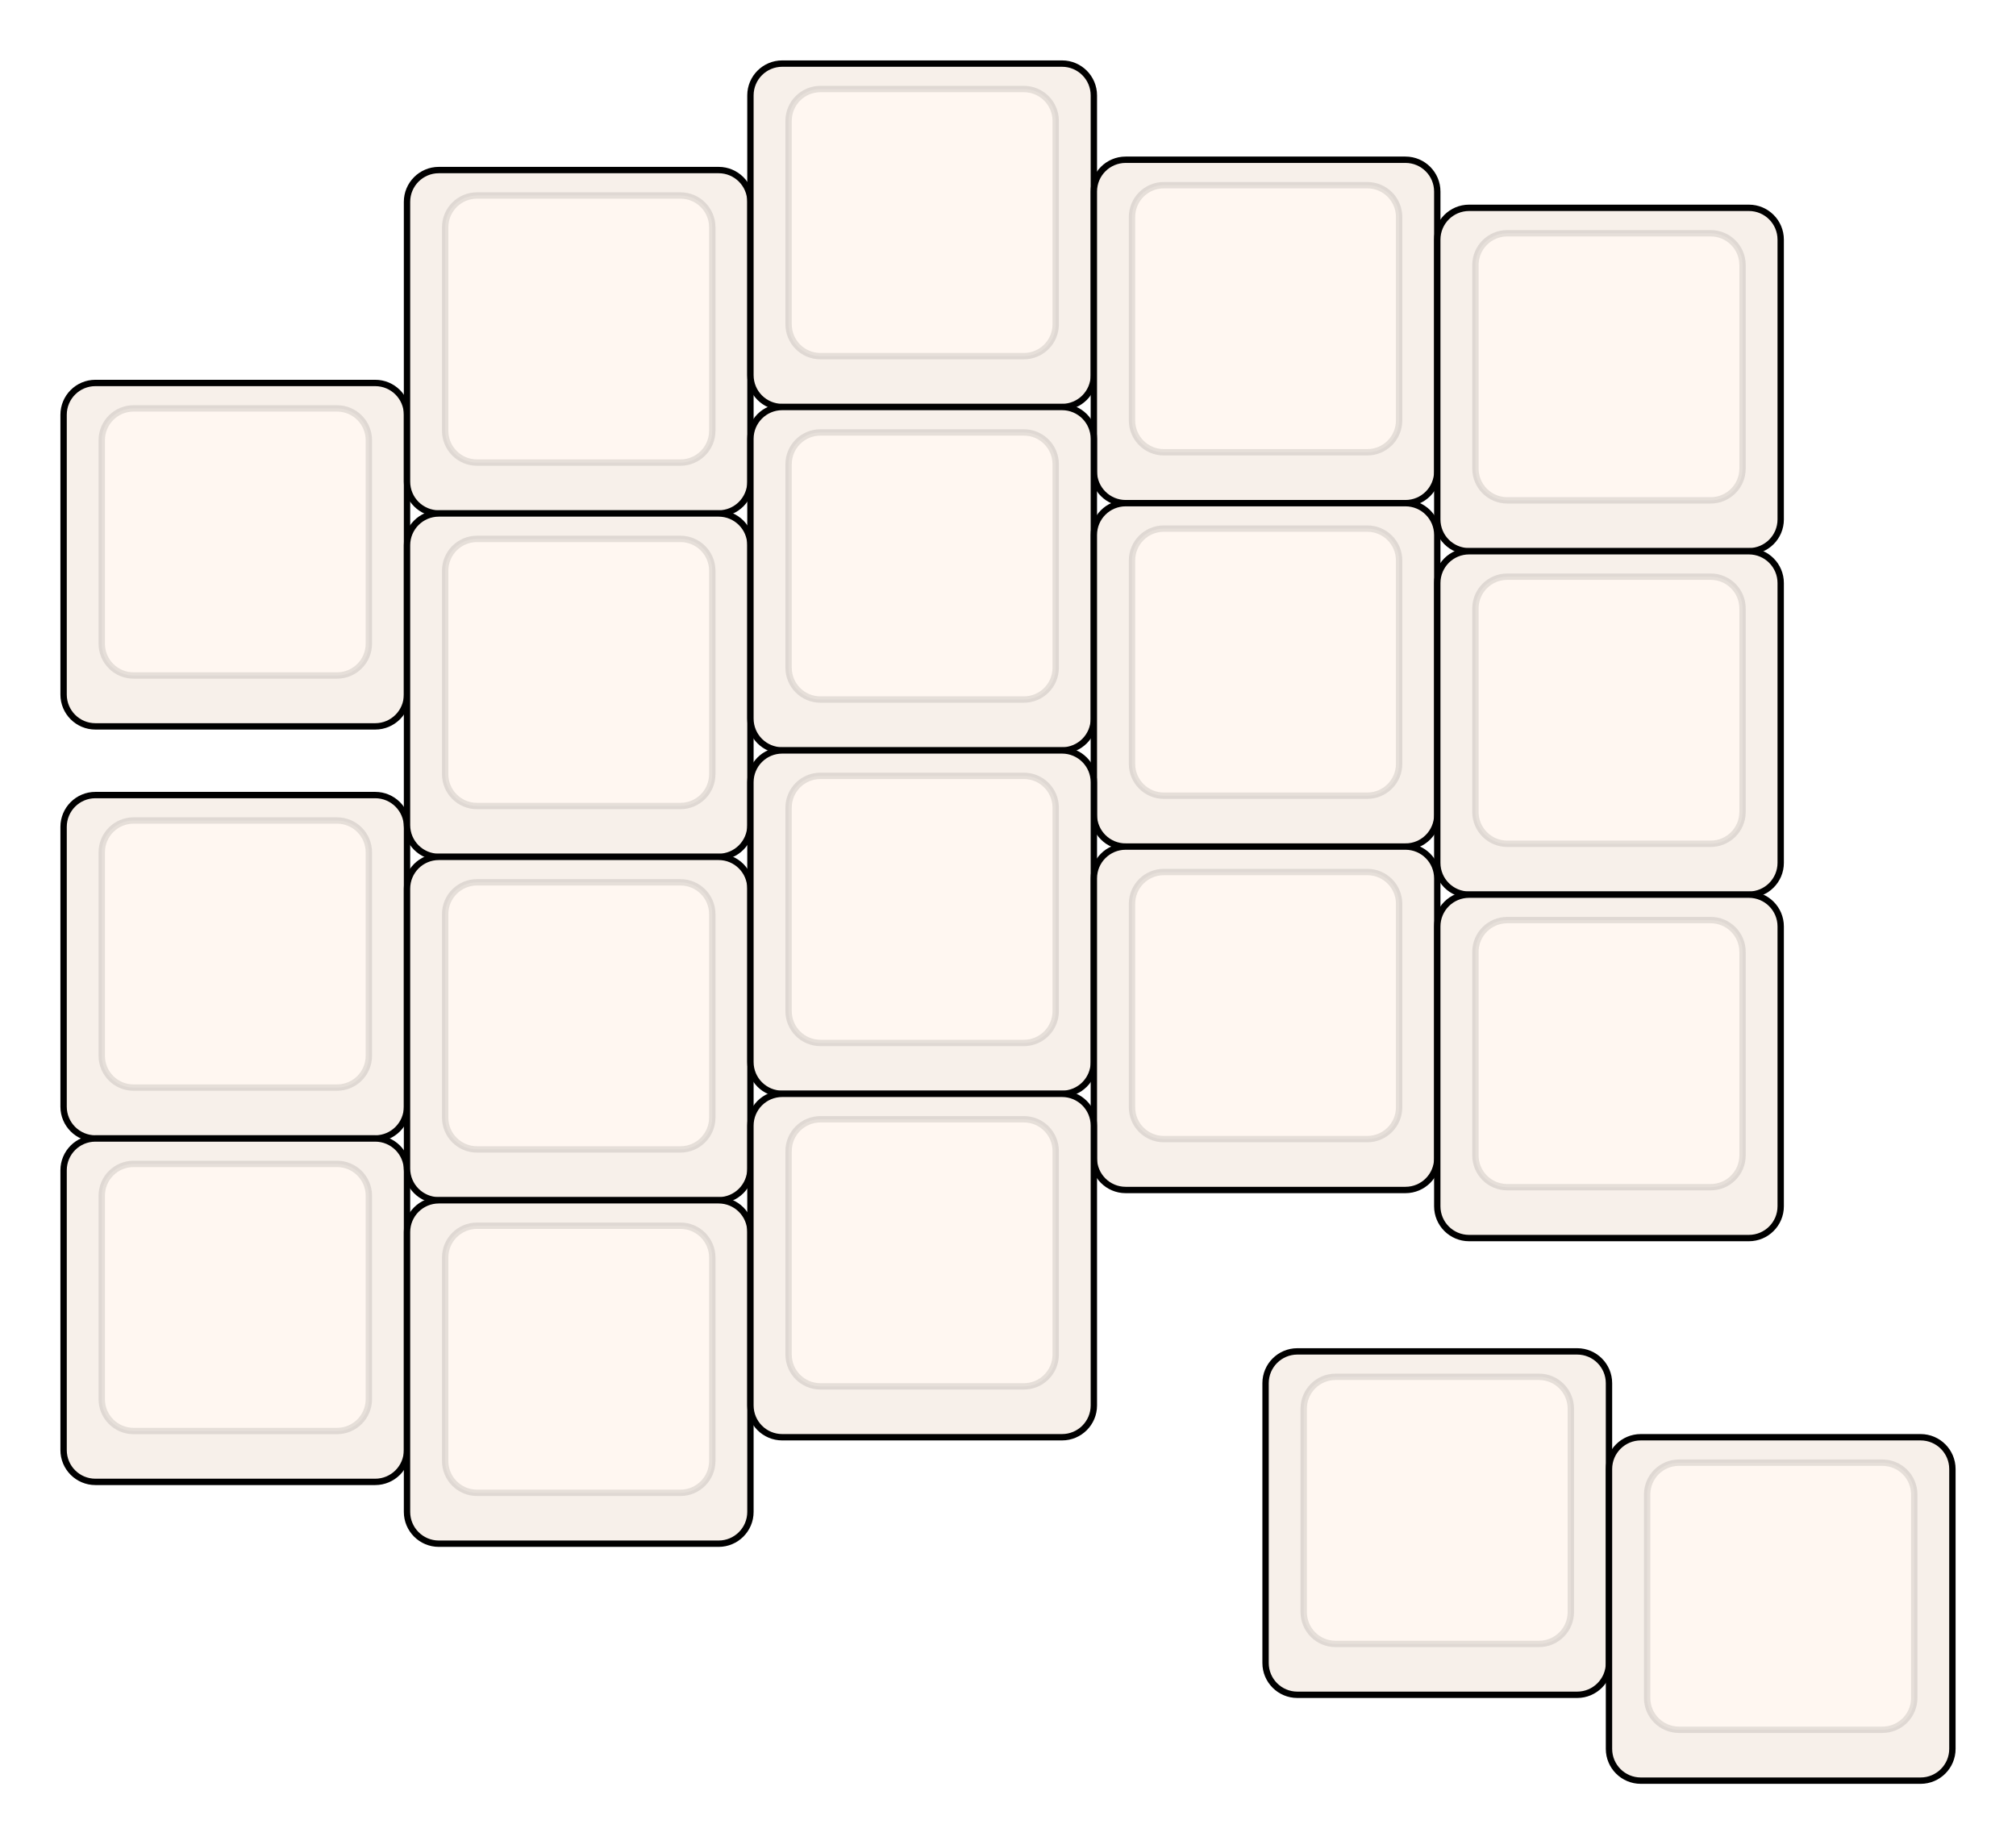
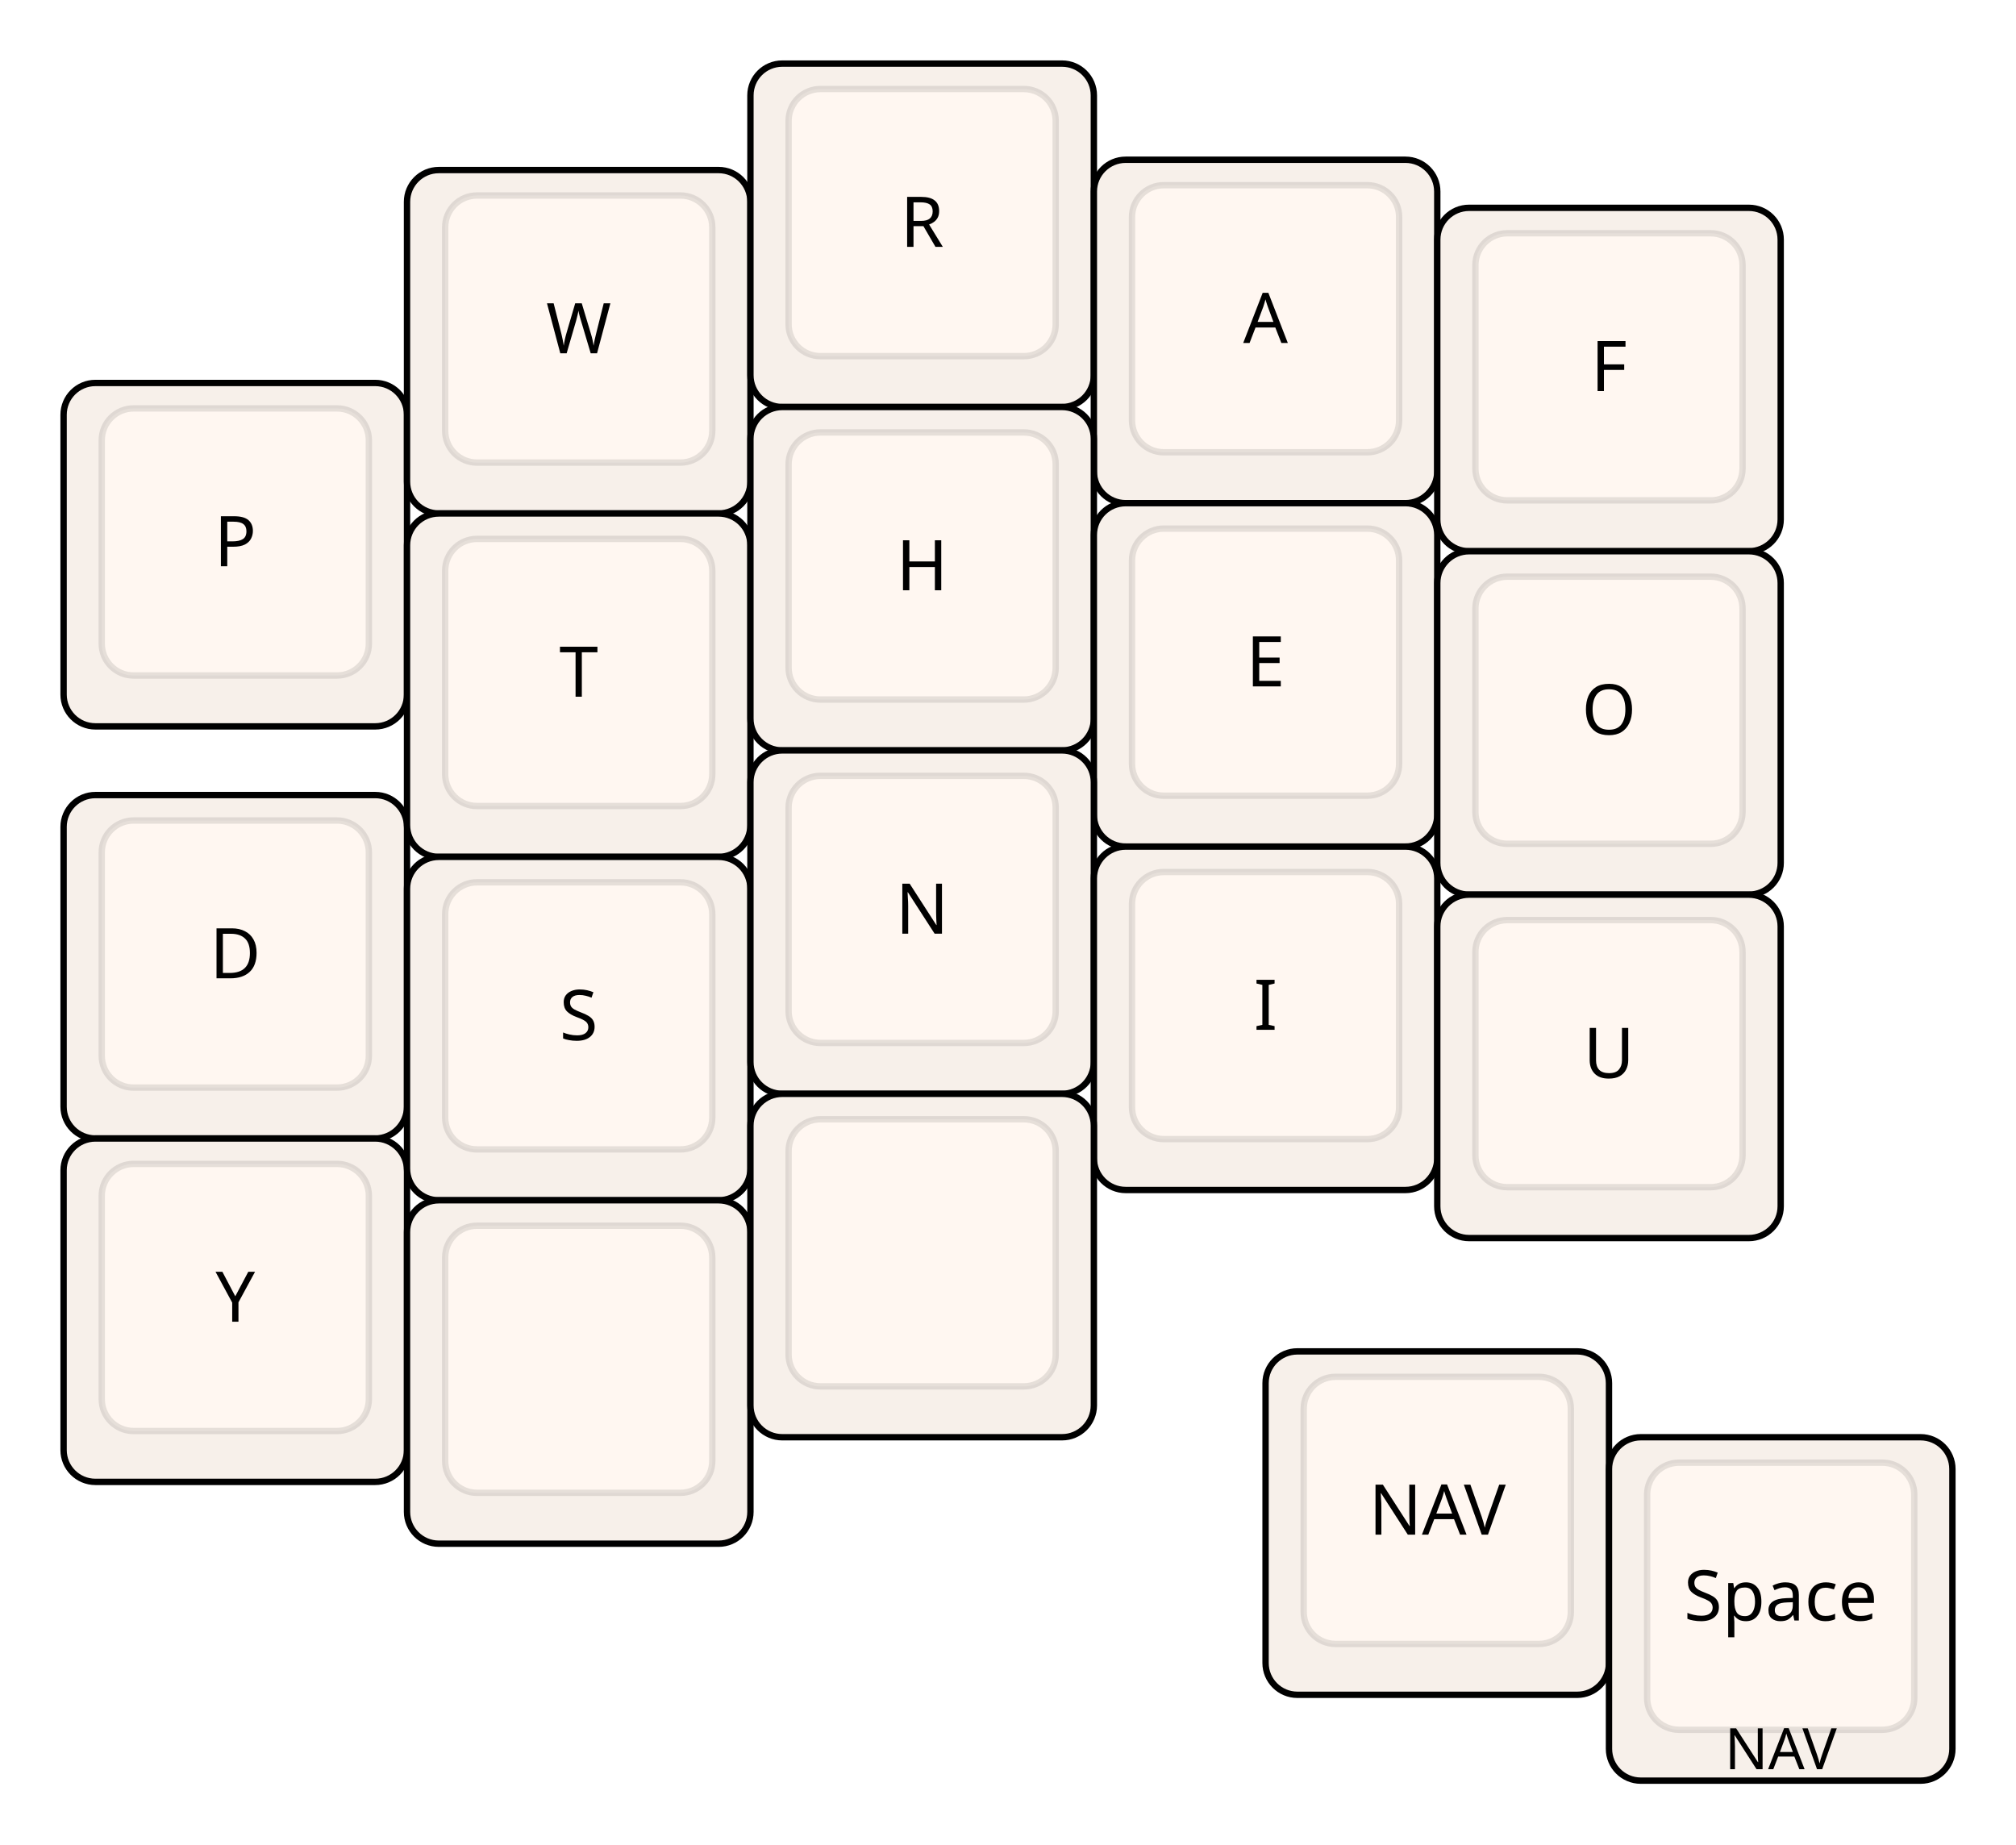
<svg xmlns="http://www.w3.org/2000/svg" width="317px" class="keymap leftie" height="290x" viewBox="0 0 317 290">
  <style type="text/css">
    .keycap .border { stroke: black; stroke-width: 1; }
    .keycap .inner.border { stroke: rgba(0,0,0,.1); }
    .keycap { font-family: sans-serif; font-size: 11px }
    .keycap .sub { font-size: 9px }
    .combos .keycap { font-size: 8px }
  </style>
  <g class="keycap combo_background">
    <rect x="10" y="60.22" width="54" height="54" rx="5" fill="#f7f0ea" class="outer border" />
    <rect x="16" y="64.22" width="42" height="42" rx="5" fill="#fff7f1" class="inner border" />
+     <text x="37" y="85.22" text-anchor="middle" dominant-baseline="middle" class="main">
+       <tspan x="37" dy="0">P</tspan>
+     </text>
  </g>
  <g class="keycap combo_background">
    <rect x="64" y="26.74" width="54" height="54" rx="5" fill="#f7f0ea" class="outer border" />
    <rect x="70" y="30.74" width="42" height="42" rx="5" fill="#fff7f1" class="inner border" />
+     <text x="91" y="51.74" text-anchor="middle" dominant-baseline="middle" class="main">
+       <tspan x="91" dy="0">W</tspan>
+     </text>
  </g>
  <g class="keycap combo_background">
    <rect x="118" y="10" width="54" height="54" rx="5" fill="#f7f0ea" class="outer border" />
    <rect x="124" y="14" width="42" height="42" rx="5" fill="#fff7f1" class="inner border" />
+     <text x="145" y="35" text-anchor="middle" dominant-baseline="middle" class="main">
+       <tspan x="145" dy="0">R</tspan>
+     </text>
  </g>
  <g class="keycap combo_background">
    <rect x="172" y="25.12" width="54" height="54" rx="5" fill="#f7f0ea" class="outer border" />
    <rect x="178" y="29.12" width="42" height="42" rx="5" fill="#fff7f1" class="inner border" />
+     <text x="199" y="50.12" text-anchor="middle" dominant-baseline="middle" class="main">
+       <tspan x="199" dy="0">A</tspan>
+     </text>
  </g>
  <g class="keycap combo_background">
    <rect x="226" y="32.68" width="54" height="54" rx="5" fill="#f7f0ea" class="outer border" />
    <rect x="232" y="36.68" width="42" height="42" rx="5" fill="#fff7f1" class="inner border" />
+     <text x="253" y="57.68" text-anchor="middle" dominant-baseline="middle" class="main">
+       <tspan x="253" dy="0">F</tspan>
+     </text>
  </g>
  <g class="keycap combo_background">
    <rect x="10" y="125.02" width="54" height="54" rx="5" fill="#f7f0ea" class="outer border" />
    <rect x="16" y="129.02" width="42" height="42" rx="5" fill="#fff7f1" class="inner border" />
+     <text x="37" y="150.02" text-anchor="middle" dominant-baseline="middle" class="main">
+       <tspan x="37" dy="0">D</tspan>
+     </text>
  </g>
  <g class="keycap combo_background">
    <rect x="64" y="80.74" width="54" height="54" rx="5" fill="#f7f0ea" class="outer border" />
    <rect x="70" y="84.74" width="42" height="42" rx="5" fill="#fff7f1" class="inner border" />
+     <text x="91" y="105.74" text-anchor="middle" dominant-baseline="middle" class="main">
+       <tspan x="91" dy="0">T</tspan>
+     </text>
  </g>
  <g class="keycap combo_background">
    <rect x="118" y="64" width="54" height="54" rx="5" fill="#f7f0ea" class="outer border" />
    <rect x="124" y="68" width="42" height="42" rx="5" fill="#fff7f1" class="inner border" />
+     <text x="145" y="89" text-anchor="middle" dominant-baseline="middle" class="main">
+       <tspan x="145" dy="0">H</tspan>
+     </text>
  </g>
  <g class="keycap combo_background">
    <rect x="172" y="79.12" width="54" height="54" rx="5" fill="#f7f0ea" class="outer border" />
    <rect x="178" y="83.12" width="42" height="42" rx="5" fill="#fff7f1" class="inner border" />
+     <text x="199" y="104.12" text-anchor="middle" dominant-baseline="middle" class="main">
+       <tspan x="199" dy="0">E</tspan>
+     </text>
  </g>
  <g class="keycap combo_background">
    <rect x="226" y="86.68" width="54" height="54" rx="5" fill="#f7f0ea" class="outer border" />
    <rect x="232" y="90.68" width="42" height="42" rx="5" fill="#fff7f1" class="inner border" />
+     <text x="253" y="111.68" text-anchor="middle" dominant-baseline="middle" class="main">
+       <tspan x="253" dy="0">O</tspan>
+     </text>
  </g>
  <g class="keycap combo_background">
    <rect x="10" y="179.02" width="54" height="54" rx="5" fill="#f7f0ea" class="outer border" />
    <rect x="16" y="183.02" width="42" height="42" rx="5" fill="#fff7f1" class="inner border" />
+     <text x="37" y="204.02" text-anchor="middle" dominant-baseline="middle" class="main">
+       <tspan x="37" dy="0">Y</tspan>
+     </text>
  </g>
  <g class="keycap combo_background">
    <rect x="64" y="134.74" width="54" height="54" rx="5" fill="#f7f0ea" class="outer border" />
    <rect x="70" y="138.74" width="42" height="42" rx="5" fill="#fff7f1" class="inner border" />
+     <text x="91" y="159.74" text-anchor="middle" dominant-baseline="middle" class="main">
+       <tspan x="91" dy="0">S</tspan>
+     </text>
  </g>
  <g class="keycap combo_background">
    <rect x="118" y="118" width="54" height="54" rx="5" fill="#f7f0ea" class="outer border" />
    <rect x="124" y="122" width="42" height="42" rx="5" fill="#fff7f1" class="inner border" />
+     <text x="145" y="143" text-anchor="middle" dominant-baseline="middle" class="main">
+       <tspan x="145" dy="0">N</tspan>
+     </text>
  </g>
  <g class="keycap combo_background">
    <rect x="172" y="133.12" width="54" height="54" rx="5" fill="#f7f0ea" class="outer border" />
    <rect x="178" y="137.12" width="42" height="42" rx="5" fill="#fff7f1" class="inner border" />
+     <text x="199" y="158.12" text-anchor="middle" dominant-baseline="middle" class="main">
+       <tspan x="199" dy="0">I</tspan>
+     </text>
  </g>
  <g class="keycap combo_background">
    <rect x="226" y="140.68" width="54" height="54" rx="5" fill="#f7f0ea" class="outer border" />
    <rect x="232" y="144.68" width="42" height="42" rx="5" fill="#fff7f1" class="inner border" />
+     <text x="253" y="165.68" text-anchor="middle" dominant-baseline="middle" class="main">
+       <tspan x="253" dy="0">U</tspan>
+     </text>
  </g>
  <g class="keycap combo_background">
    <rect x="64" y="188.74" width="54" height="54" rx="5" fill="#f7f0ea" class="outer border" />
    <rect x="70" y="192.74" width="42" height="42" rx="5" fill="#fff7f1" class="inner border" />
  </g>
  <g class="keycap combo_background">
    <rect x="118" y="172" width="54" height="54" rx="5" fill="#f7f0ea" class="outer border" />
    <rect x="124" y="176" width="42" height="42" rx="5" fill="#fff7f1" class="inner border" />
  </g>
  <g class="keycap combo_background">
    <rect x="199" y="212.5" width="54" height="54" rx="5" fill="#f7f0ea" class="outer border" />
    <rect x="205" y="216.5" width="42" height="42" rx="5" fill="#fff7f1" class="inner border" />
+     <text x="226" y="237.5" text-anchor="middle" dominant-baseline="middle" class="main">
+       <tspan x="226" dy="0">NAV</tspan>
+     </text>
  </g>
  <g class="keycap combo_background">
    <rect x="253" y="226" width="54" height="54" rx="5" fill="#f7f0ea" class="outer border" />
    <rect x="259" y="230" width="42" height="42" rx="5" fill="#fff7f1" class="inner border" />
+     <text x="280" y="251" text-anchor="middle" dominant-baseline="middle" class="main">
+       <tspan x="280" dy="0">Space</tspan>
+     </text>
+     <text x="280" y="278.2" text-anchor="middle" class="sub">NAV</text>
  </g>
  <g class="combos">
</g>
</svg>
